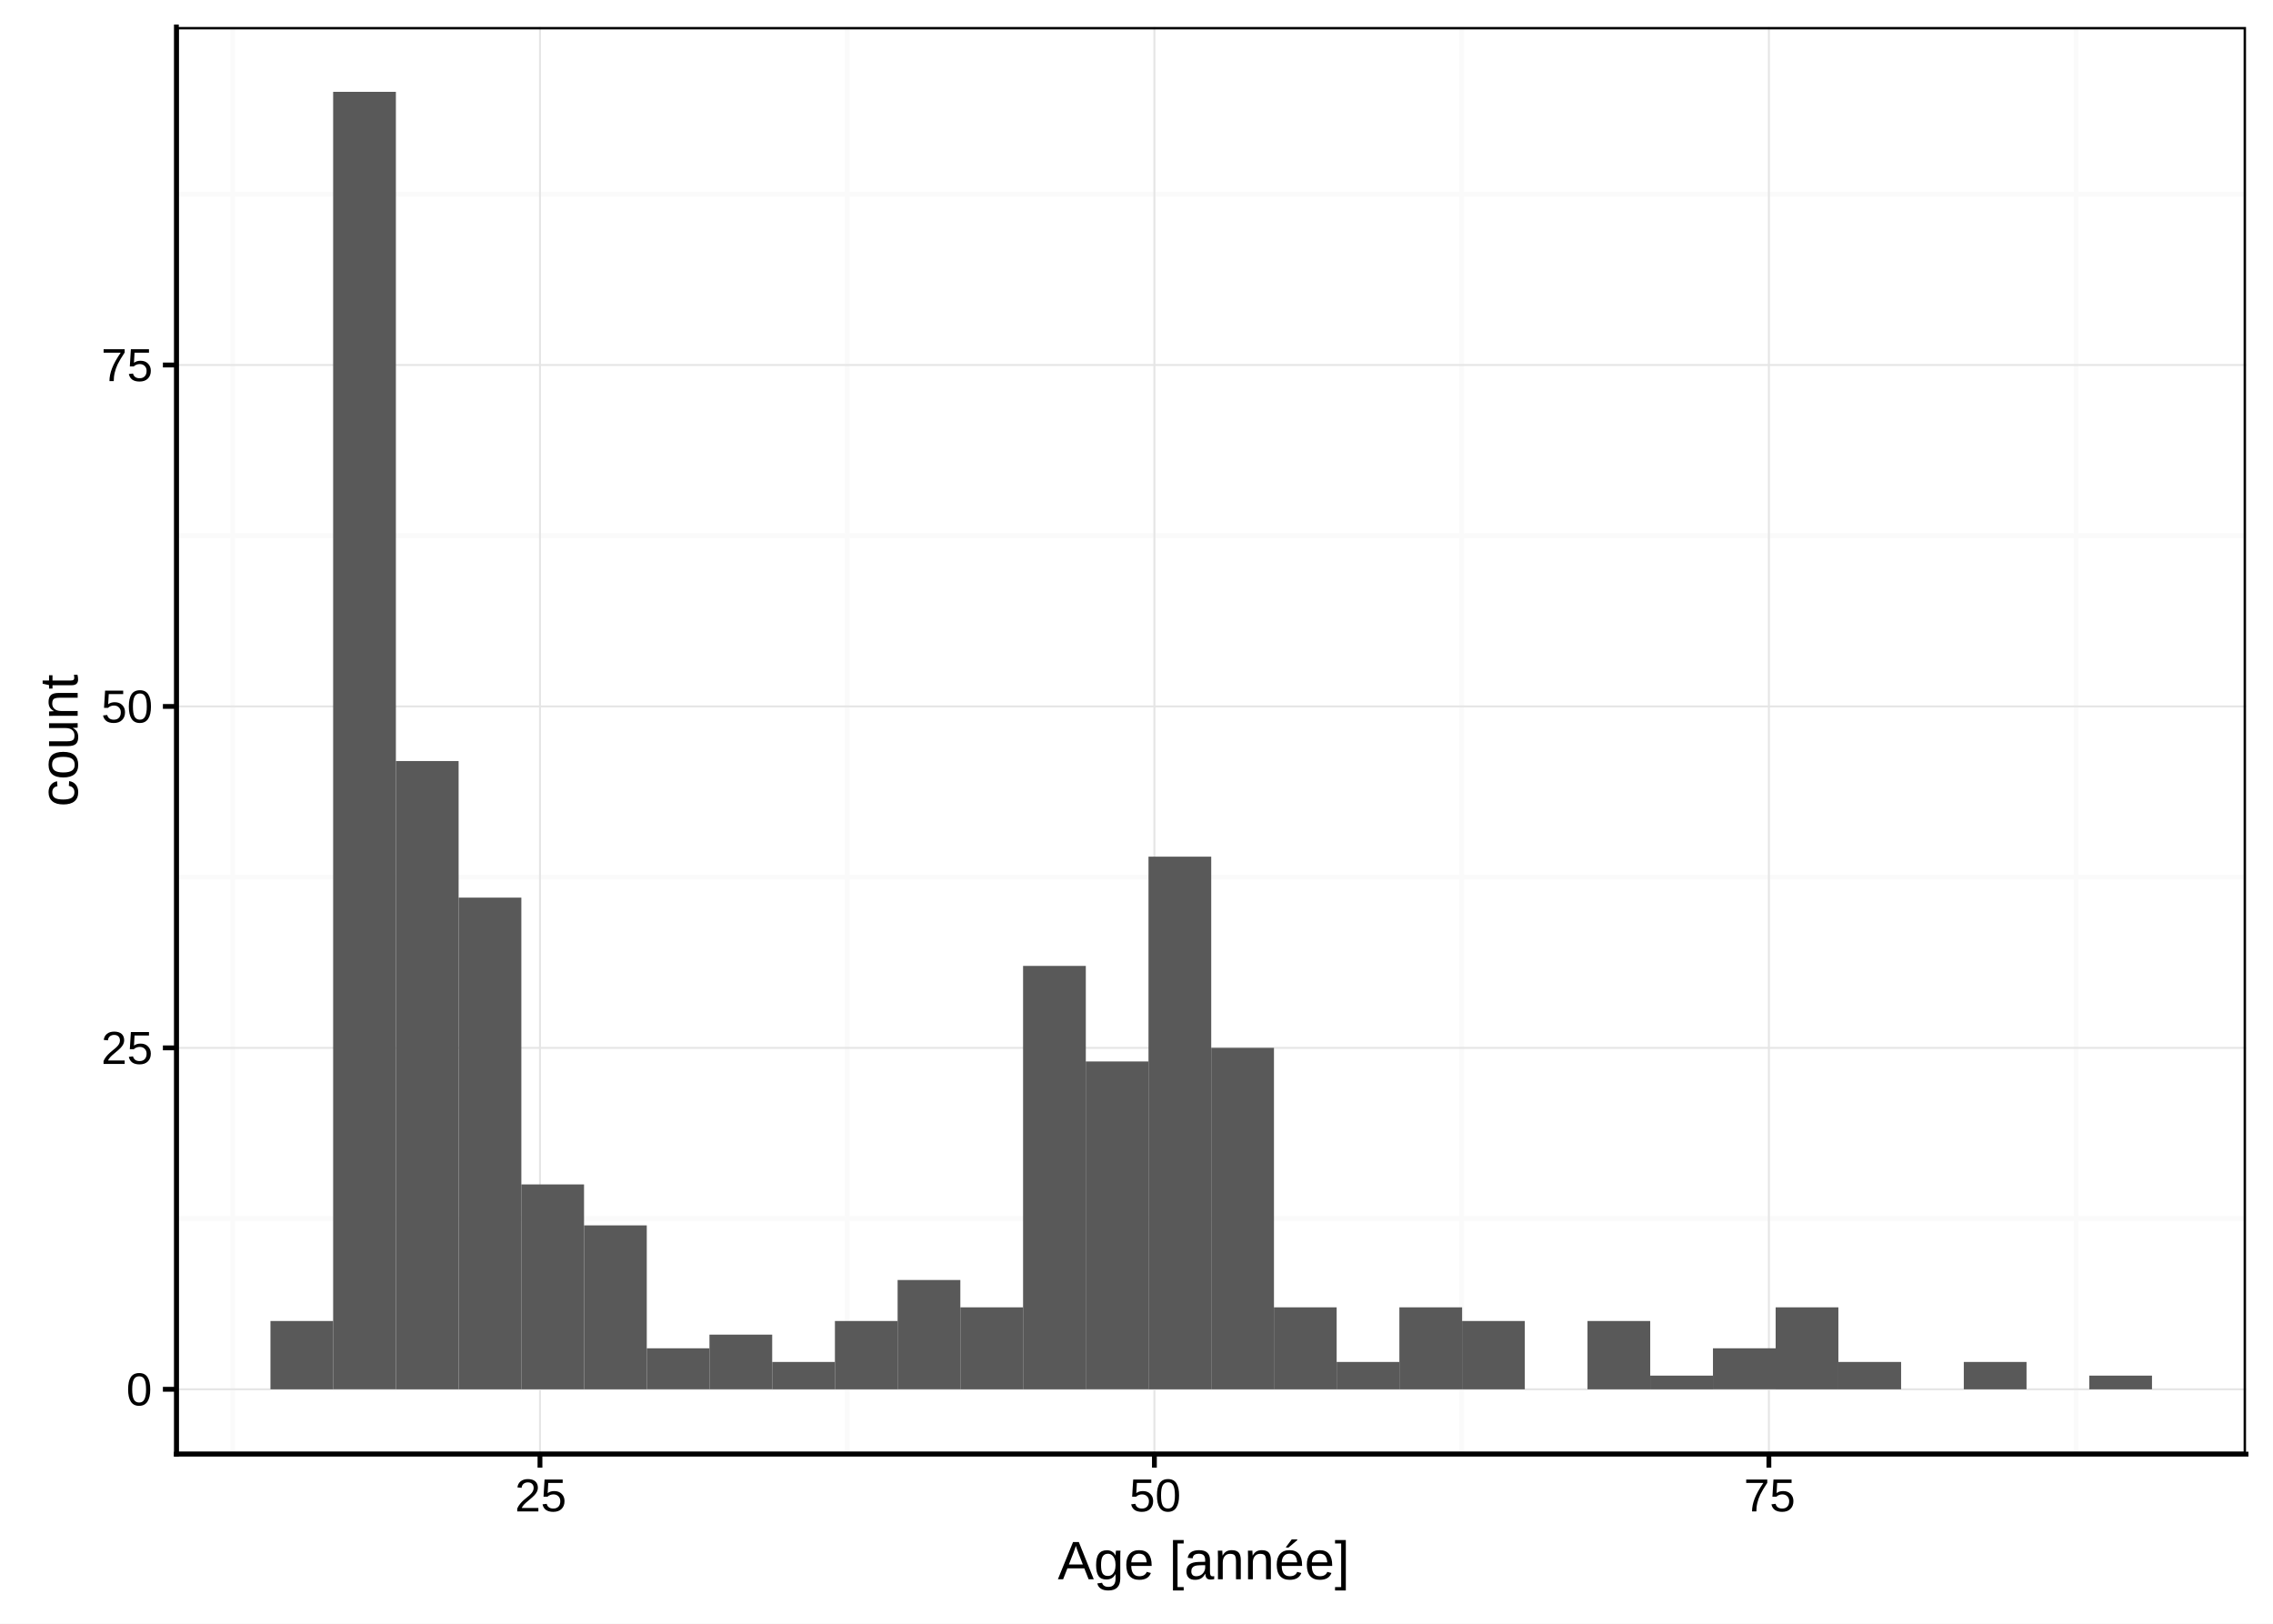
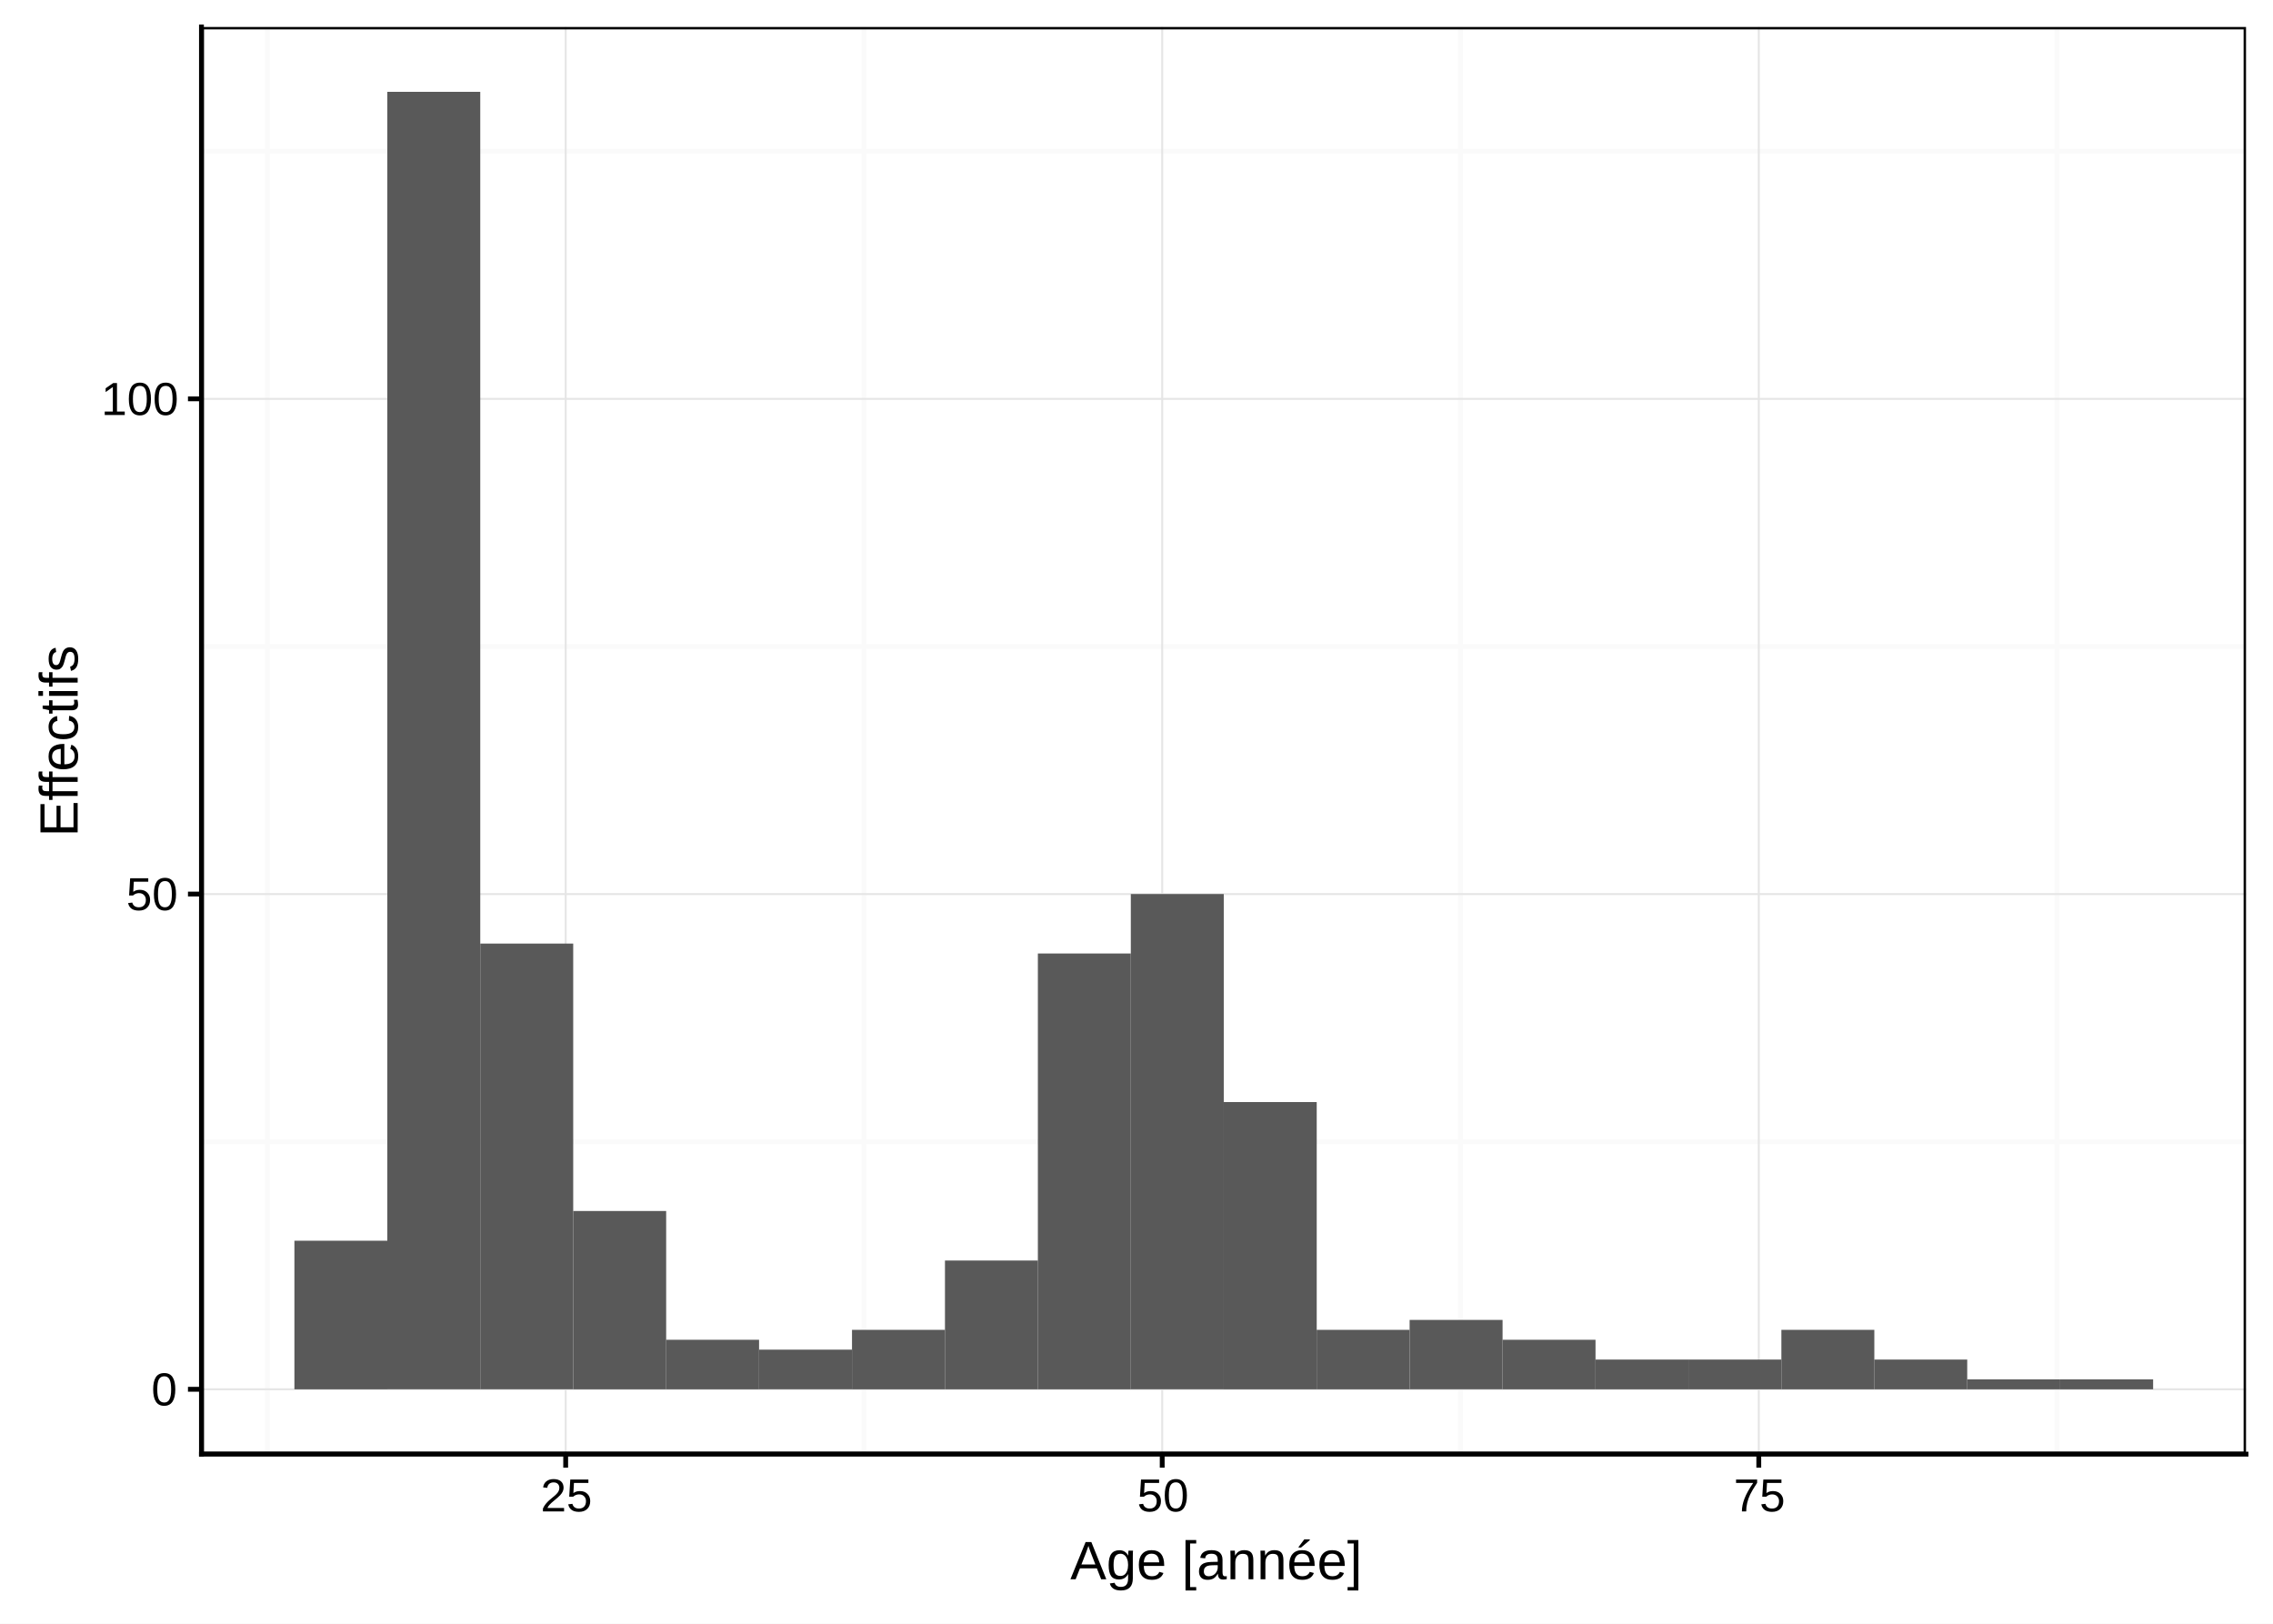
<svg xmlns="http://www.w3.org/2000/svg" viewBox="0 0 504.00 360.00">
  <defs>
    <style type="text/css">
    line, polyline, path, rect, circle {
      fill: none;
      stroke: #000000;
      stroke-linecap: round;
      stroke-linejoin: round;
      stroke-miterlimit: 10.00;
    }
  </style>
  </defs>
  <rect width="100%" height="100%" style="stroke: none; fill: #FFFFFF;" />
  <rect x="0.00" y="0.00" width="504.00" height="360.00" style="stroke-width: 0.00; stroke: none;" />
  <defs>
-     <clipPath id="cpMzkuMTA4OHw0OTguMDIyfDMyMi4zOTh8NS45Nzc1OA==">
-       <rect x="39.11" y="5.98" width="458.91" height="316.42" />
+     <clipPath id="cpNDQuNjcwM3w0OTguMDIyfDMyMi4zOTh8NS45Nzc1OA==">
+       <rect x="44.67" y="5.98" width="453.35" height="316.42" />
    </clipPath>
  </defs>
-   <rect x="39.11" y="5.98" width="458.91" height="316.42" style="stroke-width: 0.00; stroke: none; fill: #FFFFFF;" clip-path="url(#cpMzkuMTA4OHw0OTguMDIyfDMyMi4zOTh8NS45Nzc1OA==)" />
-   <polyline points="39.11,270.17 498.02,270.17 " style="stroke-width: 1.07; stroke: #FAFAFA; stroke-linecap: butt;" clip-path="url(#cpMzkuMTA4OHw0OTguMDIyfDMyMi4zOTh8NS45Nzc1OA==)" />
-   <polyline points="39.11,194.47 498.02,194.47 " style="stroke-width: 1.07; stroke: #FAFAFA; stroke-linecap: butt;" clip-path="url(#cpMzkuMTA4OHw0OTguMDIyfDMyMi4zOTh8NS45Nzc1OA==)" />
-   <polyline points="39.11,118.77 498.02,118.77 " style="stroke-width: 1.07; stroke: #FAFAFA; stroke-linecap: butt;" clip-path="url(#cpMzkuMTA4OHw0OTguMDIyfDMyMi4zOTh8NS45Nzc1OA==)" />
-   <polyline points="39.11,43.07 498.02,43.07 " style="stroke-width: 1.07; stroke: #FAFAFA; stroke-linecap: butt;" clip-path="url(#cpMzkuMTA4OHw0OTguMDIyfDMyMi4zOTh8NS45Nzc1OA==)" />
-   <polyline points="51.61,322.40 51.61,5.98 " style="stroke-width: 1.07; stroke: #FAFAFA; stroke-linecap: butt;" clip-path="url(#cpMzkuMTA4OHw0OTguMDIyfDMyMi4zOTh8NS45Nzc1OA==)" />
-   <polyline points="187.85,322.40 187.85,5.98 " style="stroke-width: 1.07; stroke: #FAFAFA; stroke-linecap: butt;" clip-path="url(#cpMzkuMTA4OHw0OTguMDIyfDMyMi4zOTh8NS45Nzc1OA==)" />
-   <polyline points="324.10,322.40 324.10,5.98 " style="stroke-width: 1.07; stroke: #FAFAFA; stroke-linecap: butt;" clip-path="url(#cpMzkuMTA4OHw0OTguMDIyfDMyMi4zOTh8NS45Nzc1OA==)" />
-   <polyline points="460.34,322.40 460.34,5.98 " style="stroke-width: 1.07; stroke: #FAFAFA; stroke-linecap: butt;" clip-path="url(#cpMzkuMTA4OHw0OTguMDIyfDMyMi4zOTh8NS45Nzc1OA==)" />
-   <polyline points="39.11,308.02 498.02,308.02 " style="stroke-width: 0.43; stroke: #E5E5E5; stroke-linecap: butt;" clip-path="url(#cpMzkuMTA4OHw0OTguMDIyfDMyMi4zOTh8NS45Nzc1OA==)" />
-   <polyline points="39.11,232.32 498.02,232.32 " style="stroke-width: 0.43; stroke: #E5E5E5; stroke-linecap: butt;" clip-path="url(#cpMzkuMTA4OHw0OTguMDIyfDMyMi4zOTh8NS45Nzc1OA==)" />
-   <polyline points="39.11,156.62 498.02,156.62 " style="stroke-width: 0.43; stroke: #E5E5E5; stroke-linecap: butt;" clip-path="url(#cpMzkuMTA4OHw0OTguMDIyfDMyMi4zOTh8NS45Nzc1OA==)" />
-   <polyline points="39.11,80.92 498.02,80.92 " style="stroke-width: 0.43; stroke: #E5E5E5; stroke-linecap: butt;" clip-path="url(#cpMzkuMTA4OHw0OTguMDIyfDMyMi4zOTh8NS45Nzc1OA==)" />
-   <polyline points="119.73,322.40 119.73,5.98 " style="stroke-width: 0.43; stroke: #E5E5E5; stroke-linecap: butt;" clip-path="url(#cpMzkuMTA4OHw0OTguMDIyfDMyMi4zOTh8NS45Nzc1OA==)" />
-   <polyline points="255.97,322.40 255.97,5.98 " style="stroke-width: 0.43; stroke: #E5E5E5; stroke-linecap: butt;" clip-path="url(#cpMzkuMTA4OHw0OTguMDIyfDMyMi4zOTh8NS45Nzc1OA==)" />
-   <polyline points="392.22,322.40 392.22,5.98 " style="stroke-width: 0.43; stroke: #E5E5E5; stroke-linecap: butt;" clip-path="url(#cpMzkuMTA4OHw0OTguMDIyfDMyMi4zOTh8NS45Nzc1OA==)" />
-   <rect x="59.97" y="292.88" width="13.91" height="15.14" style="stroke-width: 1.07; stroke: none; stroke-linecap: butt; fill: #595959;" clip-path="url(#cpMzkuMTA4OHw0OTguMDIyfDMyMi4zOTh8NS45Nzc1OA==)" />
-   <rect x="73.87" y="20.36" width="13.91" height="287.65" style="stroke-width: 1.07; stroke: none; stroke-linecap: butt; fill: #595959;" clip-path="url(#cpMzkuMTA4OHw0OTguMDIyfDMyMi4zOTh8NS45Nzc1OA==)" />
-   <rect x="87.78" y="168.73" width="13.91" height="139.29" style="stroke-width: 1.07; stroke: none; stroke-linecap: butt; fill: #595959;" clip-path="url(#cpMzkuMTA4OHw0OTguMDIyfDMyMi4zOTh8NS45Nzc1OA==)" />
-   <rect x="101.69" y="199.01" width="13.91" height="109.01" style="stroke-width: 1.07; stroke: none; stroke-linecap: butt; fill: #595959;" clip-path="url(#cpMzkuMTA4OHw0OTguMDIyfDMyMi4zOTh8NS45Nzc1OA==)" />
-   <rect x="115.59" y="262.60" width="13.91" height="45.42" style="stroke-width: 1.07; stroke: none; stroke-linecap: butt; fill: #595959;" clip-path="url(#cpMzkuMTA4OHw0OTguMDIyfDMyMi4zOTh8NS45Nzc1OA==)" />
-   <rect x="129.50" y="271.68" width="13.91" height="36.34" style="stroke-width: 1.07; stroke: none; stroke-linecap: butt; fill: #595959;" clip-path="url(#cpMzkuMTA4OHw0OTguMDIyfDMyMi4zOTh8NS45Nzc1OA==)" />
-   <rect x="143.41" y="298.93" width="13.91" height="9.08" style="stroke-width: 1.07; stroke: none; stroke-linecap: butt; fill: #595959;" clip-path="url(#cpMzkuMTA4OHw0OTguMDIyfDMyMi4zOTh8NS45Nzc1OA==)" />
-   <rect x="157.31" y="295.90" width="13.91" height="12.11" style="stroke-width: 1.07; stroke: none; stroke-linecap: butt; fill: #595959;" clip-path="url(#cpMzkuMTA4OHw0OTguMDIyfDMyMi4zOTh8NS45Nzc1OA==)" />
-   <rect x="171.22" y="301.96" width="13.91" height="6.06" style="stroke-width: 1.07; stroke: none; stroke-linecap: butt; fill: #595959;" clip-path="url(#cpMzkuMTA4OHw0OTguMDIyfDMyMi4zOTh8NS45Nzc1OA==)" />
-   <rect x="185.13" y="292.88" width="13.91" height="15.14" style="stroke-width: 1.07; stroke: none; stroke-linecap: butt; fill: #595959;" clip-path="url(#cpMzkuMTA4OHw0OTguMDIyfDMyMi4zOTh8NS45Nzc1OA==)" />
-   <rect x="199.03" y="283.79" width="13.91" height="24.22" style="stroke-width: 1.07; stroke: none; stroke-linecap: butt; fill: #595959;" clip-path="url(#cpMzkuMTA4OHw0OTguMDIyfDMyMi4zOTh8NS45Nzc1OA==)" />
-   <rect x="212.94" y="289.85" width="13.91" height="18.17" style="stroke-width: 1.07; stroke: none; stroke-linecap: butt; fill: #595959;" clip-path="url(#cpMzkuMTA4OHw0OTguMDIyfDMyMi4zOTh8NS45Nzc1OA==)" />
-   <rect x="226.85" y="214.15" width="13.91" height="93.87" style="stroke-width: 1.07; stroke: none; stroke-linecap: butt; fill: #595959;" clip-path="url(#cpMzkuMTA4OHw0OTguMDIyfDMyMi4zOTh8NS45Nzc1OA==)" />
-   <rect x="240.75" y="235.34" width="13.91" height="72.67" style="stroke-width: 1.07; stroke: none; stroke-linecap: butt; fill: #595959;" clip-path="url(#cpMzkuMTA4OHw0OTguMDIyfDMyMi4zOTh8NS45Nzc1OA==)" />
-   <rect x="254.66" y="189.93" width="13.91" height="118.09" style="stroke-width: 1.07; stroke: none; stroke-linecap: butt; fill: #595959;" clip-path="url(#cpMzkuMTA4OHw0OTguMDIyfDMyMi4zOTh8NS45Nzc1OA==)" />
-   <rect x="268.57" y="232.32" width="13.91" height="75.70" style="stroke-width: 1.07; stroke: none; stroke-linecap: butt; fill: #595959;" clip-path="url(#cpMzkuMTA4OHw0OTguMDIyfDMyMi4zOTh8NS45Nzc1OA==)" />
-   <rect x="282.47" y="289.85" width="13.91" height="18.17" style="stroke-width: 1.07; stroke: none; stroke-linecap: butt; fill: #595959;" clip-path="url(#cpMzkuMTA4OHw0OTguMDIyfDMyMi4zOTh8NS45Nzc1OA==)" />
-   <rect x="296.38" y="301.96" width="13.91" height="6.06" style="stroke-width: 1.07; stroke: none; stroke-linecap: butt; fill: #595959;" clip-path="url(#cpMzkuMTA4OHw0OTguMDIyfDMyMi4zOTh8NS45Nzc1OA==)" />
-   <rect x="310.29" y="289.85" width="13.91" height="18.17" style="stroke-width: 1.07; stroke: none; stroke-linecap: butt; fill: #595959;" clip-path="url(#cpMzkuMTA4OHw0OTguMDIyfDMyMi4zOTh8NS45Nzc1OA==)" />
-   <rect x="324.19" y="292.88" width="13.91" height="15.14" style="stroke-width: 1.07; stroke: none; stroke-linecap: butt; fill: #595959;" clip-path="url(#cpMzkuMTA4OHw0OTguMDIyfDMyMi4zOTh8NS45Nzc1OA==)" />
-   <rect x="338.10" y="308.02" width="13.91" height="0.00" style="stroke-width: 1.07; stroke: none; stroke-linecap: butt; fill: #595959;" clip-path="url(#cpMzkuMTA4OHw0OTguMDIyfDMyMi4zOTh8NS45Nzc1OA==)" />
-   <rect x="352.00" y="292.88" width="13.91" height="15.14" style="stroke-width: 1.07; stroke: none; stroke-linecap: butt; fill: #595959;" clip-path="url(#cpMzkuMTA4OHw0OTguMDIyfDMyMi4zOTh8NS45Nzc1OA==)" />
-   <rect x="365.91" y="304.99" width="13.91" height="3.03" style="stroke-width: 1.07; stroke: none; stroke-linecap: butt; fill: #595959;" clip-path="url(#cpMzkuMTA4OHw0OTguMDIyfDMyMi4zOTh8NS45Nzc1OA==)" />
-   <rect x="379.82" y="298.93" width="13.91" height="9.08" style="stroke-width: 1.07; stroke: none; stroke-linecap: butt; fill: #595959;" clip-path="url(#cpMzkuMTA4OHw0OTguMDIyfDMyMi4zOTh8NS45Nzc1OA==)" />
-   <rect x="393.72" y="289.85" width="13.91" height="18.17" style="stroke-width: 1.07; stroke: none; stroke-linecap: butt; fill: #595959;" clip-path="url(#cpMzkuMTA4OHw0OTguMDIyfDMyMi4zOTh8NS45Nzc1OA==)" />
-   <rect x="407.63" y="301.96" width="13.91" height="6.06" style="stroke-width: 1.07; stroke: none; stroke-linecap: butt; fill: #595959;" clip-path="url(#cpMzkuMTA4OHw0OTguMDIyfDMyMi4zOTh8NS45Nzc1OA==)" />
-   <rect x="421.54" y="308.02" width="13.91" height="0.00" style="stroke-width: 1.07; stroke: none; stroke-linecap: butt; fill: #595959;" clip-path="url(#cpMzkuMTA4OHw0OTguMDIyfDMyMi4zOTh8NS45Nzc1OA==)" />
-   <rect x="435.44" y="301.96" width="13.91" height="6.06" style="stroke-width: 1.07; stroke: none; stroke-linecap: butt; fill: #595959;" clip-path="url(#cpMzkuMTA4OHw0OTguMDIyfDMyMi4zOTh8NS45Nzc1OA==)" />
-   <rect x="449.35" y="308.02" width="13.91" height="0.00" style="stroke-width: 1.07; stroke: none; stroke-linecap: butt; fill: #595959;" clip-path="url(#cpMzkuMTA4OHw0OTguMDIyfDMyMi4zOTh8NS45Nzc1OA==)" />
-   <rect x="463.26" y="304.99" width="13.91" height="3.03" style="stroke-width: 1.07; stroke: none; stroke-linecap: butt; fill: #595959;" clip-path="url(#cpMzkuMTA4OHw0OTguMDIyfDMyMi4zOTh8NS45Nzc1OA==)" />
-   <rect x="39.11" y="5.98" width="458.91" height="316.42" style="stroke-width: 1.07;" clip-path="url(#cpMzkuMTA4OHw0OTguMDIyfDMyMi4zOTh8NS45Nzc1OA==)" />
+   <rect x="44.67" y="5.98" width="453.35" height="316.42" style="stroke-width: 0.00; stroke: none; fill: #FFFFFF;" clip-path="url(#cpNDQuNjcwM3w0OTguMDIyfDMyMi4zOTh8NS45Nzc1OA==)" />
+   <polyline points="44.67,253.12 498.02,253.12 " style="stroke-width: 1.07; stroke: #FAFAFA; stroke-linecap: butt;" clip-path="url(#cpNDQuNjcwM3w0OTguMDIyfDMyMi4zOTh8NS45Nzc1OA==)" />
+   <polyline points="44.67,143.33 498.02,143.33 " style="stroke-width: 1.07; stroke: #FAFAFA; stroke-linecap: butt;" clip-path="url(#cpNDQuNjcwM3w0OTguMDIyfDMyMi4zOTh8NS45Nzc1OA==)" />
+   <polyline points="44.67,33.54 498.02,33.54 " style="stroke-width: 1.07; stroke: #FAFAFA; stroke-linecap: butt;" clip-path="url(#cpNDQuNjcwM3w0OTguMDIyfDMyMi4zOTh8NS45Nzc1OA==)" />
+   <polyline points="59.29,322.40 59.29,5.98 " style="stroke-width: 1.07; stroke: #FAFAFA; stroke-linecap: butt;" clip-path="url(#cpNDQuNjcwM3w0OTguMDIyfDMyMi4zOTh8NS45Nzc1OA==)" />
+   <polyline points="191.56,322.40 191.56,5.98 " style="stroke-width: 1.07; stroke: #FAFAFA; stroke-linecap: butt;" clip-path="url(#cpNDQuNjcwM3w0OTguMDIyfDMyMi4zOTh8NS45Nzc1OA==)" />
+   <polyline points="323.84,322.40 323.84,5.98 " style="stroke-width: 1.07; stroke: #FAFAFA; stroke-linecap: butt;" clip-path="url(#cpNDQuNjcwM3w0OTguMDIyfDMyMi4zOTh8NS45Nzc1OA==)" />
+   <polyline points="456.11,322.40 456.11,5.98 " style="stroke-width: 1.07; stroke: #FAFAFA; stroke-linecap: butt;" clip-path="url(#cpNDQuNjcwM3w0OTguMDIyfDMyMi4zOTh8NS45Nzc1OA==)" />
+   <polyline points="44.67,308.02 498.02,308.02 " style="stroke-width: 0.43; stroke: #E5E5E5; stroke-linecap: butt;" clip-path="url(#cpNDQuNjcwM3w0OTguMDIyfDMyMi4zOTh8NS45Nzc1OA==)" />
+   <polyline points="44.67,198.22 498.02,198.22 " style="stroke-width: 0.43; stroke: #E5E5E5; stroke-linecap: butt;" clip-path="url(#cpNDQuNjcwM3w0OTguMDIyfDMyMi4zOTh8NS45Nzc1OA==)" />
+   <polyline points="44.67,88.43 498.02,88.43 " style="stroke-width: 0.43; stroke: #E5E5E5; stroke-linecap: butt;" clip-path="url(#cpNDQuNjcwM3w0OTguMDIyfDMyMi4zOTh8NS45Nzc1OA==)" />
+   <polyline points="125.43,322.40 125.43,5.98 " style="stroke-width: 0.43; stroke: #E5E5E5; stroke-linecap: butt;" clip-path="url(#cpNDQuNjcwM3w0OTguMDIyfDMyMi4zOTh8NS45Nzc1OA==)" />
+   <polyline points="257.70,322.40 257.70,5.98 " style="stroke-width: 0.43; stroke: #E5E5E5; stroke-linecap: butt;" clip-path="url(#cpNDQuNjcwM3w0OTguMDIyfDMyMi4zOTh8NS45Nzc1OA==)" />
+   <polyline points="389.98,322.40 389.98,5.98 " style="stroke-width: 0.43; stroke: #E5E5E5; stroke-linecap: butt;" clip-path="url(#cpNDQuNjcwM3w0OTguMDIyfDMyMi4zOTh8NS45Nzc1OA==)" />
+   <rect x="65.28" y="275.08" width="20.61" height="32.94" style="stroke-width: 1.07; stroke: none; stroke-linecap: butt; fill: #595959;" clip-path="url(#cpNDQuNjcwM3w0OTguMDIyfDMyMi4zOTh8NS45Nzc1OA==)" />
+   <rect x="85.88" y="20.36" width="20.61" height="287.65" style="stroke-width: 1.07; stroke: none; stroke-linecap: butt; fill: #595959;" clip-path="url(#cpNDQuNjcwM3w0OTguMDIyfDMyMi4zOTh8NS45Nzc1OA==)" />
+   <rect x="106.49" y="209.20" width="20.61" height="98.81" style="stroke-width: 1.07; stroke: none; stroke-linecap: butt; fill: #595959;" clip-path="url(#cpNDQuNjcwM3w0OTguMDIyfDMyMi4zOTh8NS45Nzc1OA==)" />
+   <rect x="127.10" y="268.49" width="20.61" height="39.53" style="stroke-width: 1.07; stroke: none; stroke-linecap: butt; fill: #595959;" clip-path="url(#cpNDQuNjcwM3w0OTguMDIyfDMyMi4zOTh8NS45Nzc1OA==)" />
+   <rect x="147.70" y="297.04" width="20.61" height="10.98" style="stroke-width: 1.07; stroke: none; stroke-linecap: butt; fill: #595959;" clip-path="url(#cpNDQuNjcwM3w0OTguMDIyfDMyMi4zOTh8NS45Nzc1OA==)" />
+   <rect x="168.31" y="299.23" width="20.61" height="8.78" style="stroke-width: 1.07; stroke: none; stroke-linecap: butt; fill: #595959;" clip-path="url(#cpNDQuNjcwM3w0OTguMDIyfDMyMi4zOTh8NS45Nzc1OA==)" />
+   <rect x="188.92" y="294.84" width="20.61" height="13.18" style="stroke-width: 1.07; stroke: none; stroke-linecap: butt; fill: #595959;" clip-path="url(#cpNDQuNjcwM3w0OTguMDIyfDMyMi4zOTh8NS45Nzc1OA==)" />
+   <rect x="209.53" y="279.47" width="20.61" height="28.55" style="stroke-width: 1.07; stroke: none; stroke-linecap: butt; fill: #595959;" clip-path="url(#cpNDQuNjcwM3w0OTguMDIyfDMyMi4zOTh8NS45Nzc1OA==)" />
+   <rect x="230.13" y="211.40" width="20.61" height="96.62" style="stroke-width: 1.07; stroke: none; stroke-linecap: butt; fill: #595959;" clip-path="url(#cpNDQuNjcwM3w0OTguMDIyfDMyMi4zOTh8NS45Nzc1OA==)" />
+   <rect x="250.74" y="198.22" width="20.61" height="109.79" style="stroke-width: 1.07; stroke: none; stroke-linecap: butt; fill: #595959;" clip-path="url(#cpNDQuNjcwM3w0OTguMDIyfDMyMi4zOTh8NS45Nzc1OA==)" />
+   <rect x="271.35" y="244.34" width="20.61" height="63.68" style="stroke-width: 1.07; stroke: none; stroke-linecap: butt; fill: #595959;" clip-path="url(#cpNDQuNjcwM3w0OTguMDIyfDMyMi4zOTh8NS45Nzc1OA==)" />
+   <rect x="291.95" y="294.84" width="20.61" height="13.18" style="stroke-width: 1.07; stroke: none; stroke-linecap: butt; fill: #595959;" clip-path="url(#cpNDQuNjcwM3w0OTguMDIyfDMyMi4zOTh8NS45Nzc1OA==)" />
+   <rect x="312.56" y="292.64" width="20.61" height="15.37" style="stroke-width: 1.07; stroke: none; stroke-linecap: butt; fill: #595959;" clip-path="url(#cpNDQuNjcwM3w0OTguMDIyfDMyMi4zOTh8NS45Nzc1OA==)" />
+   <rect x="333.17" y="297.04" width="20.61" height="10.98" style="stroke-width: 1.07; stroke: none; stroke-linecap: butt; fill: #595959;" clip-path="url(#cpNDQuNjcwM3w0OTguMDIyfDMyMi4zOTh8NS45Nzc1OA==)" />
+   <rect x="353.77" y="301.43" width="20.61" height="6.59" style="stroke-width: 1.07; stroke: none; stroke-linecap: butt; fill: #595959;" clip-path="url(#cpNDQuNjcwM3w0OTguMDIyfDMyMi4zOTh8NS45Nzc1OA==)" />
+   <rect x="374.38" y="301.43" width="20.61" height="6.59" style="stroke-width: 1.07; stroke: none; stroke-linecap: butt; fill: #595959;" clip-path="url(#cpNDQuNjcwM3w0OTguMDIyfDMyMi4zOTh8NS45Nzc1OA==)" />
+   <rect x="394.99" y="294.84" width="20.61" height="13.18" style="stroke-width: 1.07; stroke: none; stroke-linecap: butt; fill: #595959;" clip-path="url(#cpNDQuNjcwM3w0OTguMDIyfDMyMi4zOTh8NS45Nzc1OA==)" />
+   <rect x="415.59" y="301.43" width="20.61" height="6.59" style="stroke-width: 1.07; stroke: none; stroke-linecap: butt; fill: #595959;" clip-path="url(#cpNDQuNjcwM3w0OTguMDIyfDMyMi4zOTh8NS45Nzc1OA==)" />
+   <rect x="436.20" y="305.82" width="20.61" height="2.20" style="stroke-width: 1.07; stroke: none; stroke-linecap: butt; fill: #595959;" clip-path="url(#cpNDQuNjcwM3w0OTguMDIyfDMyMi4zOTh8NS45Nzc1OA==)" />
+   <rect x="456.81" y="305.82" width="20.61" height="2.20" style="stroke-width: 1.07; stroke: none; stroke-linecap: butt; fill: #595959;" clip-path="url(#cpNDQuNjcwM3w0OTguMDIyfDMyMi4zOTh8NS45Nzc1OA==)" />
+   <rect x="44.67" y="5.98" width="453.35" height="316.42" style="stroke-width: 1.07;" clip-path="url(#cpNDQuNjcwM3w0OTguMDIyfDMyMi4zOTh8NS45Nzc1OA==)" />
  <defs>
    <clipPath id="cpMHw1MDR8MzYwfDA=">
      <rect x="0.00" y="0.00" width="504.00" height="360.00" />
    </clipPath>
  </defs>
-   <polyline points="39.11,322.40 39.11,5.98 " style="stroke-width: 1.07; stroke-linecap: square;" clip-path="url(#cpMHw1MDR8MzYwfDA=)" />
+   <polyline points="44.67,322.40 44.67,5.98 " style="stroke-width: 1.07; stroke-linecap: square;" clip-path="url(#cpMHw1MDR8MzYwfDA=)" />
  <g clip-path="url(#cpMHw1MDR8MzYwfDA=)">
-     <text x="28.00" y="311.59" style="font-size: 10.28px; font-family: Arial;" textLength="5.56px" lengthAdjust="spacingAndGlyphs">0</text>
+     <text x="33.56" y="311.59" style="font-size: 10.28px; font-family: Arial;" textLength="5.56px" lengthAdjust="spacingAndGlyphs">0</text>
  </g>
  <g clip-path="url(#cpMHw1MDR8MzYwfDA=)">
-     <text x="22.44" y="235.89" style="font-size: 10.28px; font-family: Arial;" textLength="11.12px" lengthAdjust="spacingAndGlyphs">25</text>
+     <text x="28.00" y="201.80" style="font-size: 10.28px; font-family: Arial;" textLength="11.12px" lengthAdjust="spacingAndGlyphs">50</text>
  </g>
  <g clip-path="url(#cpMHw1MDR8MzYwfDA=)">
-     <text x="22.44" y="160.20" style="font-size: 10.28px; font-family: Arial;" textLength="11.12px" lengthAdjust="spacingAndGlyphs">50</text>
+     <text x="22.44" y="92.01" style="font-size: 10.28px; font-family: Arial;" textLength="16.68px" lengthAdjust="spacingAndGlyphs">100</text>
+   </g>
+   <polyline points="41.68,308.02 44.67,308.02 " style="stroke-width: 1.07; stroke-linecap: butt;" clip-path="url(#cpMHw1MDR8MzYwfDA=)" />
+   <polyline points="41.68,198.22 44.67,198.22 " style="stroke-width: 1.07; stroke-linecap: butt;" clip-path="url(#cpMHw1MDR8MzYwfDA=)" />
+   <polyline points="41.68,88.43 44.67,88.43 " style="stroke-width: 1.07; stroke-linecap: butt;" clip-path="url(#cpMHw1MDR8MzYwfDA=)" />
+   <polyline points="44.67,322.40 498.02,322.40 " style="stroke-width: 1.07; stroke-linecap: square;" clip-path="url(#cpMHw1MDR8MzYwfDA=)" />
+   <polyline points="125.43,325.39 125.43,322.40 " style="stroke-width: 1.07; stroke-linecap: butt;" clip-path="url(#cpMHw1MDR8MzYwfDA=)" />
+   <polyline points="257.70,325.39 257.70,322.40 " style="stroke-width: 1.07; stroke-linecap: butt;" clip-path="url(#cpMHw1MDR8MzYwfDA=)" />
+   <polyline points="389.98,325.39 389.98,322.40 " style="stroke-width: 1.07; stroke-linecap: butt;" clip-path="url(#cpMHw1MDR8MzYwfDA=)" />
+   <g clip-path="url(#cpMHw1MDR8MzYwfDA=)">
+     <text x="119.87" y="335.10" style="font-size: 10.28px; font-family: Arial;" textLength="11.12px" lengthAdjust="spacingAndGlyphs">25</text>
  </g>
  <g clip-path="url(#cpMHw1MDR8MzYwfDA=)">
-     <text x="22.44" y="84.50" style="font-size: 10.28px; font-family: Arial;" textLength="11.12px" lengthAdjust="spacingAndGlyphs">75</text>
-   </g>
-   <polyline points="36.12,308.02 39.11,308.02 " style="stroke-width: 1.07; stroke-linecap: butt;" clip-path="url(#cpMHw1MDR8MzYwfDA=)" />
-   <polyline points="36.12,232.32 39.11,232.32 " style="stroke-width: 1.07; stroke-linecap: butt;" clip-path="url(#cpMHw1MDR8MzYwfDA=)" />
-   <polyline points="36.12,156.62 39.11,156.62 " style="stroke-width: 1.07; stroke-linecap: butt;" clip-path="url(#cpMHw1MDR8MzYwfDA=)" />
-   <polyline points="36.12,80.92 39.11,80.92 " style="stroke-width: 1.07; stroke-linecap: butt;" clip-path="url(#cpMHw1MDR8MzYwfDA=)" />
-   <polyline points="39.11,322.40 498.02,322.40 " style="stroke-width: 1.07; stroke-linecap: square;" clip-path="url(#cpMHw1MDR8MzYwfDA=)" />
-   <polyline points="119.73,325.39 119.73,322.40 " style="stroke-width: 1.07; stroke-linecap: butt;" clip-path="url(#cpMHw1MDR8MzYwfDA=)" />
-   <polyline points="255.97,325.39 255.97,322.40 " style="stroke-width: 1.07; stroke-linecap: butt;" clip-path="url(#cpMHw1MDR8MzYwfDA=)" />
-   <polyline points="392.22,325.39 392.22,322.40 " style="stroke-width: 1.07; stroke-linecap: butt;" clip-path="url(#cpMHw1MDR8MzYwfDA=)" />
-   <g clip-path="url(#cpMHw1MDR8MzYwfDA=)">
-     <text x="114.17" y="335.10" style="font-size: 10.28px; font-family: Arial;" textLength="11.12px" lengthAdjust="spacingAndGlyphs">25</text>
+     <text x="252.14" y="335.10" style="font-size: 10.28px; font-family: Arial;" textLength="11.12px" lengthAdjust="spacingAndGlyphs">50</text>
  </g>
  <g clip-path="url(#cpMHw1MDR8MzYwfDA=)">
-     <text x="250.41" y="335.10" style="font-size: 10.28px; font-family: Arial;" textLength="11.12px" lengthAdjust="spacingAndGlyphs">50</text>
+     <text x="384.41" y="335.10" style="font-size: 10.28px; font-family: Arial;" textLength="11.12px" lengthAdjust="spacingAndGlyphs">75</text>
  </g>
  <g clip-path="url(#cpMHw1MDR8MzYwfDA=)">
-     <text x="386.66" y="335.10" style="font-size: 10.28px; font-family: Arial;" textLength="11.12px" lengthAdjust="spacingAndGlyphs">75</text>
+     <text x="237.32" y="350.14" style="font-size: 12.00px; font-family: Arial;" textLength="68.06px" lengthAdjust="spacingAndGlyphs">Age  [année]</text>
  </g>
  <g clip-path="url(#cpMHw1MDR8MzYwfDA=)">
-     <text x="234.54" y="350.14" style="font-size: 12.00px; font-family: Arial;" textLength="68.06px" lengthAdjust="spacingAndGlyphs">Age  [année]</text>
-   </g>
-   <g clip-path="url(#cpMHw1MDR8MzYwfDA=)">
-     <text transform="translate(17.22,178.87) rotate(-90)" style="font-size: 12.00px; font-family: Arial;" textLength="29.36px" lengthAdjust="spacingAndGlyphs">count</text>
+     <text transform="translate(17.22,185.53) rotate(-90)" style="font-size: 12.00px; font-family: Arial;" textLength="42.68px" lengthAdjust="spacingAndGlyphs">Effectifs</text>
  </g>
</svg>
